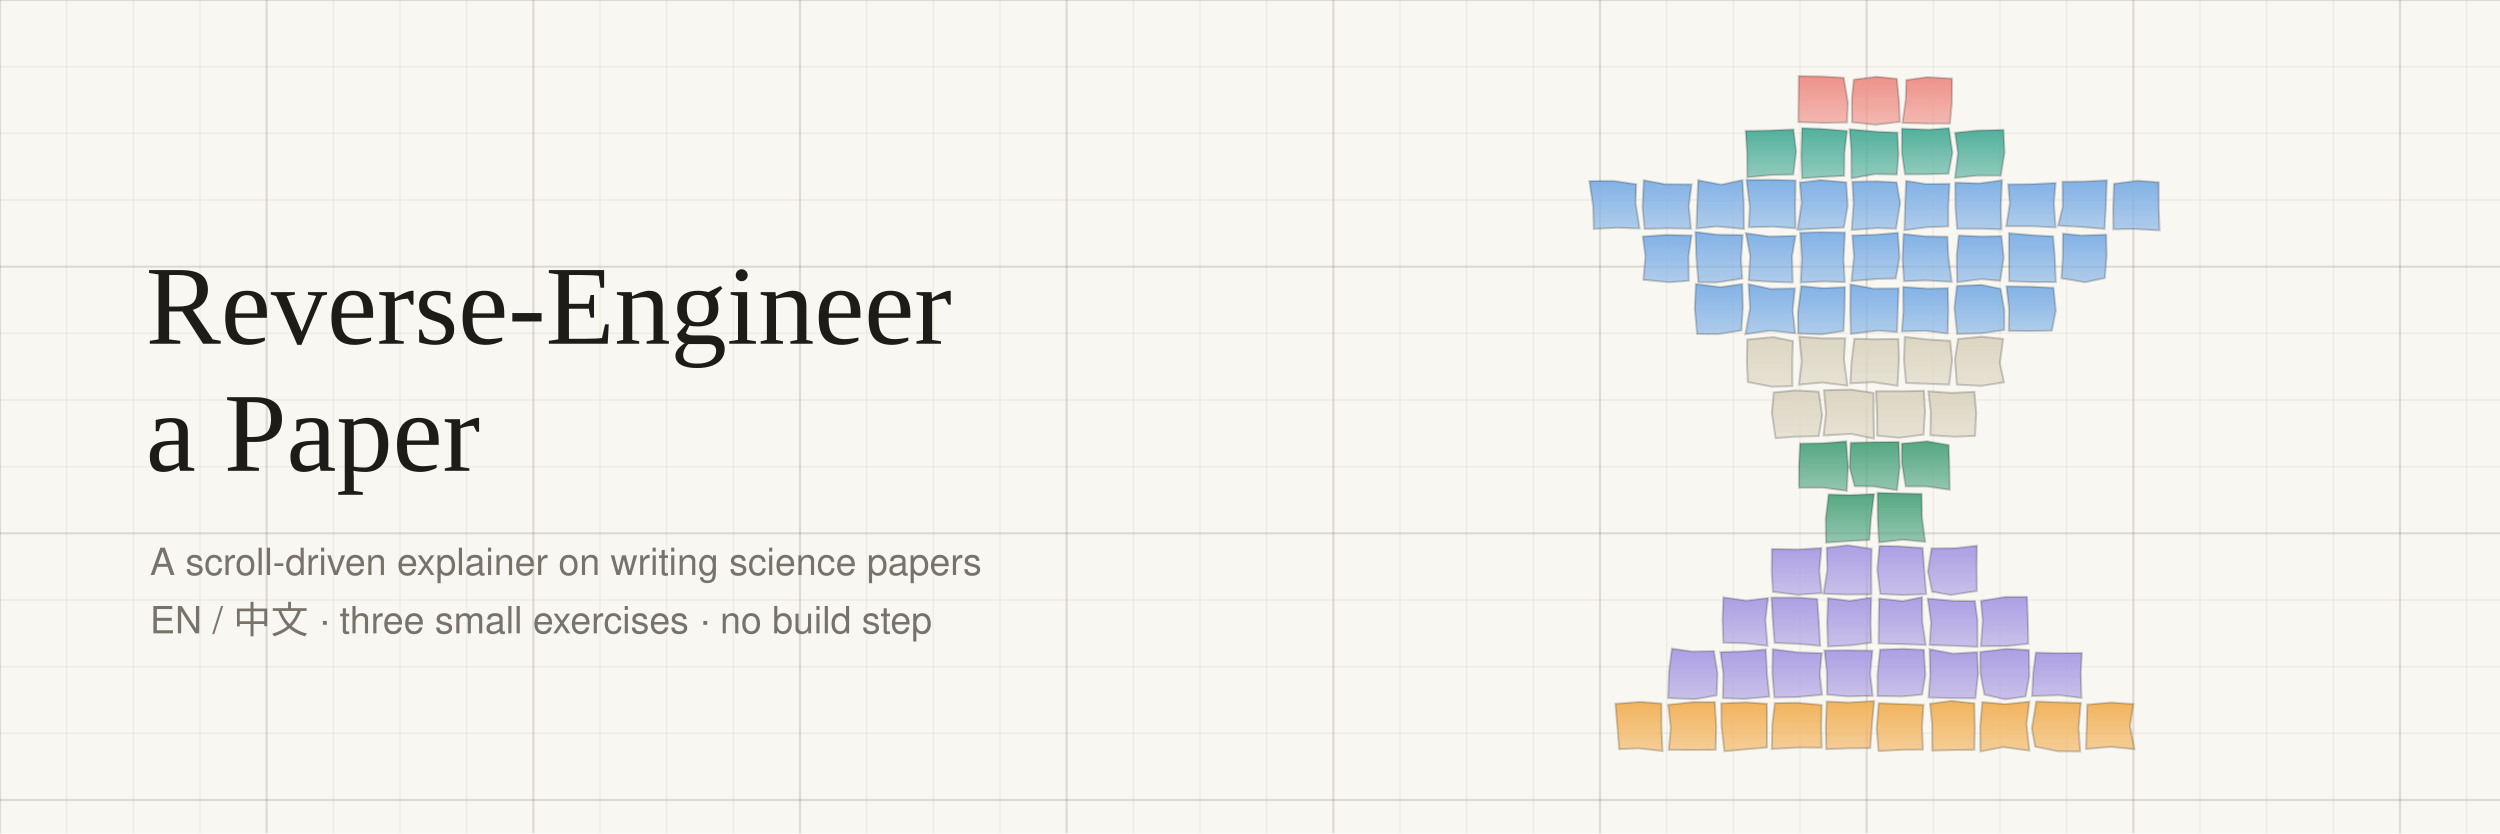
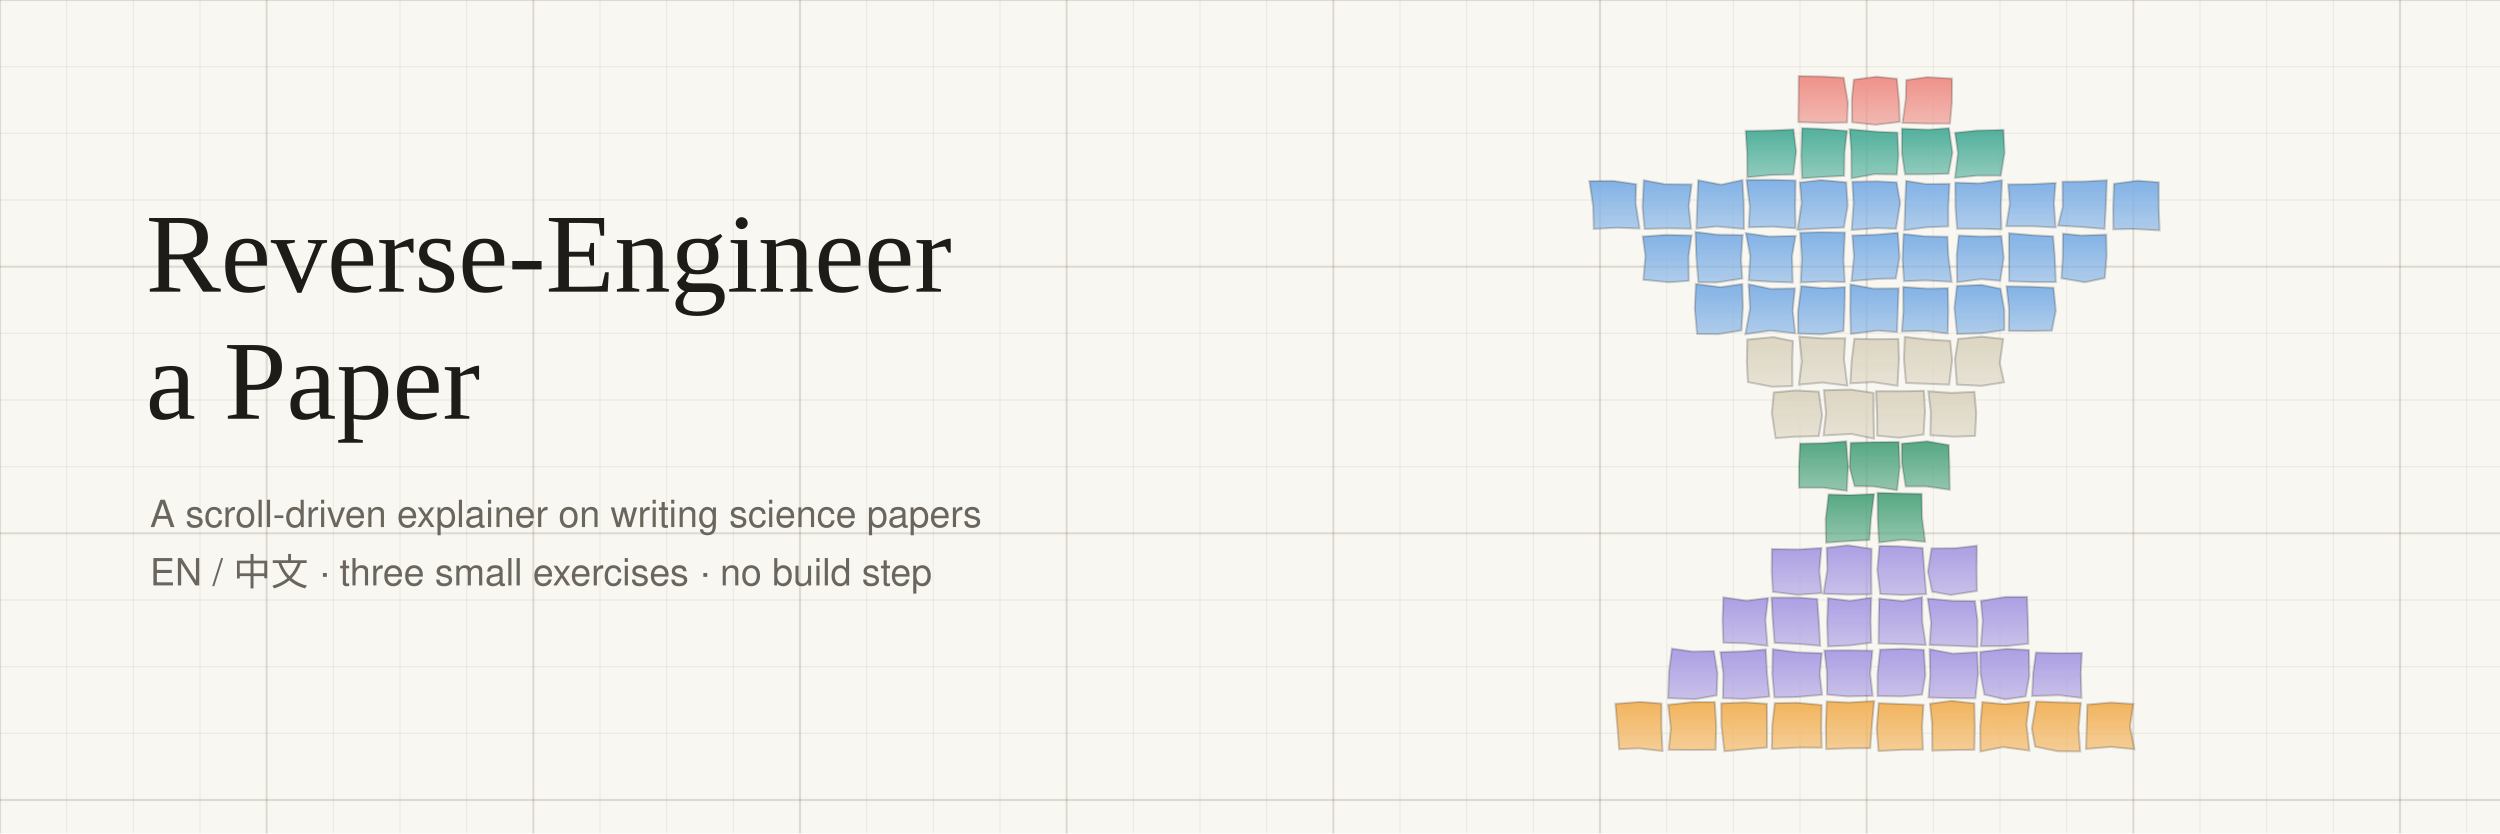
<svg xmlns="http://www.w3.org/2000/svg" viewBox="0 0 1200 400" width="1200" height="400" role="img" aria-label="Reverse-Engineer a Paper">
  <defs>
    <linearGradient id="gsky" x1="0" y1="0" x2="0" y2="1">
      <stop offset="0" stop-color="#82b2e6" />
      <stop offset="1" stop-color="#82b2e6" stop-opacity=".62" />
    </linearGradient>
    <linearGradient id="gviolet" x1="0" y1="0" x2="0" y2="1">
      <stop offset="0" stop-color="#ac9fe4" />
      <stop offset="1" stop-color="#ac9fe4" stop-opacity=".62" />
    </linearGradient>
    <linearGradient id="gamber" x1="0" y1="0" x2="0" y2="1">
      <stop offset="0" stop-color="#f2b45e" />
      <stop offset="1" stop-color="#f2b45e" stop-opacity=".62" />
    </linearGradient>
    <linearGradient id="gcoral" x1="0" y1="0" x2="0" y2="1">
      <stop offset="0" stop-color="#ee928a" />
      <stop offset="1" stop-color="#ee928a" stop-opacity=".62" />
    </linearGradient>
    <linearGradient id="gteal" x1="0" y1="0" x2="0" y2="1">
      <stop offset="0" stop-color="#52b09c" />
      <stop offset="1" stop-color="#52b09c" stop-opacity=".62" />
    </linearGradient>
    <linearGradient id="goat" x1="0" y1="0" x2="0" y2="1">
      <stop offset="0" stop-color="#dcd5c2" />
      <stop offset="1" stop-color="#dcd5c2" stop-opacity=".62" />
    </linearGradient>
    <linearGradient id="ggreen" x1="0" y1="0" x2="0" y2="1">
      <stop offset="0" stop-color="#55a883" />
      <stop offset="1" stop-color="#55a883" stop-opacity=".62" />
    </linearGradient>
  </defs>
  <rect width="1200" height="400" fill="#f9f7f1" />
  <line x1="0" y1="0" x2="0" y2="400" stroke="#50422a" stroke-opacity="0.16" stroke-width="1" />
  <line x1="32" y1="0" x2="32" y2="400" stroke="#50422a" stroke-opacity="0.07" stroke-width="0.6" />
  <line x1="64" y1="0" x2="64" y2="400" stroke="#50422a" stroke-opacity="0.07" stroke-width="0.6" />
  <line x1="96" y1="0" x2="96" y2="400" stroke="#50422a" stroke-opacity="0.07" stroke-width="0.6" />
  <line x1="128" y1="0" x2="128" y2="400" stroke="#50422a" stroke-opacity="0.16" stroke-width="1" />
  <line x1="160" y1="0" x2="160" y2="400" stroke="#50422a" stroke-opacity="0.07" stroke-width="0.6" />
  <line x1="192" y1="0" x2="192" y2="400" stroke="#50422a" stroke-opacity="0.07" stroke-width="0.6" />
  <line x1="224" y1="0" x2="224" y2="400" stroke="#50422a" stroke-opacity="0.07" stroke-width="0.6" />
  <line x1="256" y1="0" x2="256" y2="400" stroke="#50422a" stroke-opacity="0.16" stroke-width="1" />
  <line x1="288" y1="0" x2="288" y2="400" stroke="#50422a" stroke-opacity="0.07" stroke-width="0.6" />
  <line x1="320" y1="0" x2="320" y2="400" stroke="#50422a" stroke-opacity="0.07" stroke-width="0.6" />
  <line x1="352" y1="0" x2="352" y2="400" stroke="#50422a" stroke-opacity="0.07" stroke-width="0.6" />
  <line x1="384" y1="0" x2="384" y2="400" stroke="#50422a" stroke-opacity="0.16" stroke-width="1" />
  <line x1="416" y1="0" x2="416" y2="400" stroke="#50422a" stroke-opacity="0.07" stroke-width="0.6" />
  <line x1="448" y1="0" x2="448" y2="400" stroke="#50422a" stroke-opacity="0.07" stroke-width="0.6" />
  <line x1="480" y1="0" x2="480" y2="400" stroke="#50422a" stroke-opacity="0.07" stroke-width="0.6" />
  <line x1="512" y1="0" x2="512" y2="400" stroke="#50422a" stroke-opacity="0.16" stroke-width="1" />
  <line x1="544" y1="0" x2="544" y2="400" stroke="#50422a" stroke-opacity="0.07" stroke-width="0.6" />
  <line x1="576" y1="0" x2="576" y2="400" stroke="#50422a" stroke-opacity="0.07" stroke-width="0.6" />
  <line x1="608" y1="0" x2="608" y2="400" stroke="#50422a" stroke-opacity="0.07" stroke-width="0.6" />
  <line x1="640" y1="0" x2="640" y2="400" stroke="#50422a" stroke-opacity="0.16" stroke-width="1" />
  <line x1="672" y1="0" x2="672" y2="400" stroke="#50422a" stroke-opacity="0.07" stroke-width="0.6" />
  <line x1="704" y1="0" x2="704" y2="400" stroke="#50422a" stroke-opacity="0.07" stroke-width="0.6" />
  <line x1="736" y1="0" x2="736" y2="400" stroke="#50422a" stroke-opacity="0.07" stroke-width="0.6" />
  <line x1="768" y1="0" x2="768" y2="400" stroke="#50422a" stroke-opacity="0.16" stroke-width="1" />
  <line x1="800" y1="0" x2="800" y2="400" stroke="#50422a" stroke-opacity="0.07" stroke-width="0.6" />
  <line x1="832" y1="0" x2="832" y2="400" stroke="#50422a" stroke-opacity="0.07" stroke-width="0.6" />
  <line x1="864" y1="0" x2="864" y2="400" stroke="#50422a" stroke-opacity="0.07" stroke-width="0.6" />
  <line x1="896" y1="0" x2="896" y2="400" stroke="#50422a" stroke-opacity="0.16" stroke-width="1" />
  <line x1="928" y1="0" x2="928" y2="400" stroke="#50422a" stroke-opacity="0.07" stroke-width="0.6" />
  <line x1="960" y1="0" x2="960" y2="400" stroke="#50422a" stroke-opacity="0.07" stroke-width="0.6" />
  <line x1="992" y1="0" x2="992" y2="400" stroke="#50422a" stroke-opacity="0.07" stroke-width="0.6" />
  <line x1="1024" y1="0" x2="1024" y2="400" stroke="#50422a" stroke-opacity="0.16" stroke-width="1" />
  <line x1="1056" y1="0" x2="1056" y2="400" stroke="#50422a" stroke-opacity="0.07" stroke-width="0.6" />
  <line x1="1088" y1="0" x2="1088" y2="400" stroke="#50422a" stroke-opacity="0.07" stroke-width="0.6" />
  <line x1="1120" y1="0" x2="1120" y2="400" stroke="#50422a" stroke-opacity="0.07" stroke-width="0.6" />
  <line x1="1152" y1="0" x2="1152" y2="400" stroke="#50422a" stroke-opacity="0.16" stroke-width="1" />
  <line x1="1184" y1="0" x2="1184" y2="400" stroke="#50422a" stroke-opacity="0.07" stroke-width="0.6" />
  <line x1="0" y1="0" x2="1200" y2="0" stroke="#50422a" stroke-opacity="0.16" stroke-width="1" />
  <line x1="0" y1="32" x2="1200" y2="32" stroke="#50422a" stroke-opacity="0.07" stroke-width="0.6" />
  <line x1="0" y1="64" x2="1200" y2="64" stroke="#50422a" stroke-opacity="0.07" stroke-width="0.6" />
  <line x1="0" y1="96" x2="1200" y2="96" stroke="#50422a" stroke-opacity="0.07" stroke-width="0.6" />
  <line x1="0" y1="128" x2="1200" y2="128" stroke="#50422a" stroke-opacity="0.16" stroke-width="1" />
  <line x1="0" y1="160" x2="1200" y2="160" stroke="#50422a" stroke-opacity="0.07" stroke-width="0.6" />
  <line x1="0" y1="192" x2="1200" y2="192" stroke="#50422a" stroke-opacity="0.07" stroke-width="0.6" />
  <line x1="0" y1="224" x2="1200" y2="224" stroke="#50422a" stroke-opacity="0.07" stroke-width="0.6" />
  <line x1="0" y1="256" x2="1200" y2="256" stroke="#50422a" stroke-opacity="0.16" stroke-width="1" />
  <line x1="0" y1="288" x2="1200" y2="288" stroke="#50422a" stroke-opacity="0.07" stroke-width="0.6" />
  <line x1="0" y1="320" x2="1200" y2="320" stroke="#50422a" stroke-opacity="0.07" stroke-width="0.6" />
  <line x1="0" y1="352" x2="1200" y2="352" stroke="#50422a" stroke-opacity="0.07" stroke-width="0.6" />
  <line x1="0" y1="384" x2="1200" y2="384" stroke="#50422a" stroke-opacity="0.16" stroke-width="1" />
  <polygon points="863.4,36.5 874.8,36.7 885.0,37.3 887.0,49.2 886.6,58.8 875.1,59.0 863.2,58.6 863.3,49.5" fill="url(#gcoral)" stroke="#000" stroke-opacity=".18" stroke-width="1" />
  <polygon points="889.8,38.2 900.7,36.8 910.5,37.8 911.6,49.4 911.9,58.5 900.3,59.9 889.0,58.7 888.9,47.5" fill="url(#gcoral)" stroke="#000" stroke-opacity=".18" stroke-width="1" />
  <polygon points="915.0,38.4 925.1,37.0 937.0,37.7 936.9,49.3 936.0,59.3 925.2,59.3 913.2,59.0 914.8,47.4" fill="url(#gcoral)" stroke="#000" stroke-opacity=".18" stroke-width="1" />
  <polygon points="837.9,62.8 849.5,62.6 860.9,62.1 862.2,72.8 860.8,83.8 850.3,84.0 838.7,85.1 838.6,73.6" fill="url(#gteal)" stroke="#000" stroke-opacity=".18" stroke-width="1" />
  <polygon points="865.0,61.5 873.9,61.8 886.6,62.8 885.4,73.1 885.2,84.4 873.9,85.0 865.0,85.6 864.6,74.6" fill="url(#gteal)" stroke="#000" stroke-opacity=".18" stroke-width="1" />
  <polygon points="887.8,62.0 901.1,63.2 910.8,63.6 911.3,74.3 910.5,83.8 899.9,83.6 888.7,85.6 888.6,72.3" fill="url(#gteal)" stroke="#000" stroke-opacity=".18" stroke-width="1" />
  <polygon points="912.9,61.7 925.7,62.2 935.5,61.5 937.2,73.3 935.3,83.4 923.9,83.7 914.4,83.7 912.9,73.5" fill="url(#gteal)" stroke="#000" stroke-opacity=".18" stroke-width="1" />
  <polygon points="938.4,63.7 949.1,62.6 961.7,62.3 962.2,73.4 960.4,84.3 948.9,84.3 938.4,85.4 939.8,73.5" fill="url(#gteal)" stroke="#000" stroke-opacity=".18" stroke-width="1" />
  <polygon points="762.9,86.9 774.4,86.8 785.4,88.4 785.1,97.4 787.0,109.7 776.2,109.3 765.0,109.9 764.7,99.1" fill="url(#gsky)" stroke="#000" stroke-opacity=".18" stroke-width="1" />
  <polygon points="789.0,86.5 799.3,88.4 812.0,88.5 810.6,98.9 811.7,109.8 800.8,109.6 789.4,109.9 788.4,99.5" fill="url(#gsky)" stroke="#000" stroke-opacity=".18" stroke-width="1" />
  <polygon points="815.1,86.5 826.1,88.6 836.4,86.4 837.0,97.6 837.1,109.9 823.9,108.7 814.3,109.7 814.6,99.5" fill="url(#gsky)" stroke="#000" stroke-opacity=".18" stroke-width="1" />
  <polygon points="838.3,86.3 851.0,86.3 861.9,86.6 861.7,99.2 861.9,109.6 850.9,108.8 839.4,109.1 839.9,99.2" fill="url(#gsky)" stroke="#000" stroke-opacity=".18" stroke-width="1" />
  <polygon points="863.9,87.6 873.9,86.4 886.2,87.5 886.9,98.8 885.1,109.2 875.6,109.6 862.8,110.3 864.8,97.5" fill="url(#gsky)" stroke="#000" stroke-opacity=".18" stroke-width="1" />
  <polygon points="889.1,87.2 900.7,87.0 910.4,87.5 912.1,97.5 910.1,109.8 900.9,109.5 888.8,110.4 889.7,97.5" fill="url(#gsky)" stroke="#000" stroke-opacity=".18" stroke-width="1" />
  <polygon points="914.9,86.8 924.5,88.3 935.8,88.2 935.2,99.4 935.2,108.7 925.0,109.1 914.1,110.5 914.5,97.3" fill="url(#gsky)" stroke="#000" stroke-opacity=".18" stroke-width="1" />
  <polygon points="938.5,87.6 950.0,88.0 961.0,86.5 960.4,99.3 960.7,110.1 951.2,109.8 939.4,109.8 938.6,99.5" fill="url(#gsky)" stroke="#000" stroke-opacity=".18" stroke-width="1" />
  <polygon points="963.9,88.5 974.5,88.4 986.7,87.8 985.9,97.6 986.7,109.2 975.4,108.6 963.0,108.6 964.7,97.7" fill="url(#gsky)" stroke="#000" stroke-opacity=".18" stroke-width="1" />
  <polygon points="990.0,87.2 1000.2,87.1 1011.3,86.5 1010.8,99.5 1010.2,109.9 999.6,109.0 987.9,108.3 990.1,99.3" fill="url(#gsky)" stroke="#000" stroke-opacity=".18" stroke-width="1" />
  <polygon points="1014.7,88.2 1026.1,86.7 1036.2,87.5 1036.2,99.6 1036.6,110.6 1024.1,109.9 1014.4,110.1 1014.3,99.3" fill="url(#gsky)" stroke="#000" stroke-opacity=".18" stroke-width="1" />
  <polygon points="788.5,113.5 799.8,112.7 812.0,113.0 810.5,122.9 810.6,134.8 801.2,135.5 788.8,134.3 789.8,123.0" fill="url(#gsky)" stroke="#000" stroke-opacity=".18" stroke-width="1" />
  <polygon points="813.8,111.3 824.2,112.6 836.5,112.8 835.7,124.6 836.3,133.7 824.0,135.6 815.2,135.5 814.2,123.0" fill="url(#gsky)" stroke="#000" stroke-opacity=".18" stroke-width="1" />
  <polygon points="838.0,111.9 849.3,113.5 861.9,113.2 860.2,122.9 860.5,135.6 849.2,135.2 839.4,134.6 840.1,122.9" fill="url(#gsky)" stroke="#000" stroke-opacity=".18" stroke-width="1" />
  <polygon points="864.1,111.7 874.0,111.4 885.6,111.6 884.9,124.7 885.5,135.4 875.5,135.1 864.4,135.6 864.9,124.0" fill="url(#gsky)" stroke="#000" stroke-opacity=".18" stroke-width="1" />
  <polygon points="889.1,113.0 900.5,112.6 911.0,111.7 911.8,123.5 910.0,133.7 900.9,133.9 888.7,134.9 889.9,123.1" fill="url(#gsky)" stroke="#000" stroke-opacity=".18" stroke-width="1" />
  <polygon points="913.7,112.3 923.9,113.4 934.8,113.6 935.2,122.7 936.8,135.3 924.4,134.6 913.9,135.0 913.2,124.3" fill="url(#gsky)" stroke="#000" stroke-opacity=".18" stroke-width="1" />
  <polygon points="940.2,113.0 951.0,113.5 960.7,113.3 961.8,123.7 960.1,134.8 951.0,134.0 939.4,135.5 939.2,122.4" fill="url(#gsky)" stroke="#000" stroke-opacity=".18" stroke-width="1" />
  <polygon points="964.3,111.9 975.9,112.9 985.5,113.4 986.3,123.1 986.8,135.4 975.9,135.4 964.4,135.0 964.3,123.6" fill="url(#gsky)" stroke="#000" stroke-opacity=".18" stroke-width="1" />
  <polygon points="990.2,112.1 999.0,113.0 1011.0,112.6 1011.2,122.9 1010.3,133.5 1000.7,135.5 989.5,133.6 990.1,124.3" fill="url(#gsky)" stroke="#000" stroke-opacity=".18" stroke-width="1" />
  <polygon points="814.0,136.3 825.8,137.8 836.3,136.3 836.6,147.4 835.9,158.6 824.7,160.4 814.6,160.3 813.5,148.2" fill="url(#gsky)" stroke="#000" stroke-opacity=".18" stroke-width="1" />
  <polygon points="839.3,136.4 849.8,138.6 861.6,138.4 860.5,149.0 861.7,160.0 849.8,158.7 837.8,160.4 840.0,148.0" fill="url(#gsky)" stroke="#000" stroke-opacity=".18" stroke-width="1" />
  <polygon points="864.6,137.3 875.3,138.3 885.6,137.8 885.4,148.5 884.9,158.9 874.5,160.5 863.1,160.1 863.0,149.7" fill="url(#gsky)" stroke="#000" stroke-opacity=".18" stroke-width="1" />
  <polygon points="888.2,136.5 899.3,138.5 911.4,138.4 911.0,147.6 910.6,159.4 901.2,158.7 888.4,160.3 888.1,149.6" fill="url(#gsky)" stroke="#000" stroke-opacity=".18" stroke-width="1" />
  <polygon points="913.5,137.7 925.4,138.5 935.0,138.3 935.2,149.0 934.9,160.1 924.2,158.8 912.9,159.1 913.6,149.7" fill="url(#gsky)" stroke="#000" stroke-opacity=".18" stroke-width="1" />
  <polygon points="939.3,137.2 951.2,136.7 960.3,138.6 962.1,148.9 962.1,158.4 951.0,160.0 939.4,160.3 938.1,147.8" fill="url(#gsky)" stroke="#000" stroke-opacity=".18" stroke-width="1" />
  <polygon points="963.1,137.4 975.1,137.6 985.7,138.1 986.8,149.1 984.9,158.7 974.3,158.9 964.2,158.8 964.3,148.1" fill="url(#gsky)" stroke="#000" stroke-opacity=".18" stroke-width="1" />
  <polygon points="838.7,163.0 851.1,161.8 860.6,163.7 860.3,172.4 860.3,185.3 850.6,185.6 839.0,183.4 838.5,174.0" fill="url(#goat)" stroke="#000" stroke-opacity=".18" stroke-width="1" />
  <polygon points="863.7,161.6 874.7,162.4 885.7,162.4 885.1,172.4 886.7,185.1 874.8,183.6 863.5,184.6 864.9,173.5" fill="url(#goat)" stroke="#000" stroke-opacity=".18" stroke-width="1" />
  <polygon points="890.1,162.6 899.2,162.8 911.2,162.7 911.5,172.4 910.8,185.2 899.1,183.4 888.2,184.0 888.8,173.1" fill="url(#goat)" stroke="#000" stroke-opacity=".18" stroke-width="1" />
  <polygon points="914.3,161.7 924.6,162.9 936.1,163.6 937.0,172.9 935.6,184.6 925.1,184.2 914.9,183.8 913.9,172.6" fill="url(#goat)" stroke="#000" stroke-opacity=".18" stroke-width="1" />
  <polygon points="939.9,162.7 951.2,161.6 961.5,162.7 959.9,174.3 961.9,183.5 951.1,185.2 939.3,184.6 938.4,172.4" fill="url(#goat)" stroke="#000" stroke-opacity=".18" stroke-width="1" />
  <polygon points="851.4,188.4 861.8,187.4 873.0,188.0 874.6,199.4 873.0,209.3 861.3,209.6 852.3,210.3 850.5,198.3" fill="url(#goat)" stroke="#000" stroke-opacity=".18" stroke-width="1" />
  <polygon points="875.5,187.3 888.5,187.0 899.3,188.6 899.3,197.8 899.5,210.5 888.7,208.3 875.3,209.0 876.5,198.3" fill="url(#goat)" stroke="#000" stroke-opacity=".18" stroke-width="1" />
  <polygon points="900.5,187.8 912.9,187.8 923.5,187.6 924.0,197.5 923.3,208.6 911.5,210.1 901.1,209.1 901.0,198.7" fill="url(#goat)" stroke="#000" stroke-opacity=".18" stroke-width="1" />
  <polygon points="925.6,187.8 936.5,188.6 947.7,188.1 948.6,198.3 948.0,209.2 938.1,209.6 926.6,208.9 926.8,197.7" fill="url(#goat)" stroke="#000" stroke-opacity=".18" stroke-width="1" />
  <polygon points="864.0,212.9 875.1,212.7 886.2,211.8 887.1,223.9 886.5,235.6 874.9,234.1 863.5,234.1 863.5,223.1" fill="url(#ggreen)" stroke="#000" stroke-opacity=".18" stroke-width="1" />
  <polygon points="888.3,212.5 899.5,212.2 911.4,212.1 911.9,224.2 910.6,235.3 899.2,233.5 890.2,233.4 887.8,224.4" fill="url(#ggreen)" stroke="#000" stroke-opacity=".18" stroke-width="1" />
  <polygon points="912.8,212.9 925.1,211.8 935.4,213.6 935.7,222.9 935.9,235.1 924.5,233.5 914.7,233.5 912.9,222.3" fill="url(#ggreen)" stroke="#000" stroke-opacity=".18" stroke-width="1" />
  <polygon points="877.7,237.3 888.1,237.6 899.6,237.1 898.1,248.9 897.3,259.2 888.1,259.7 876.5,260.5 876.3,249.1" fill="url(#ggreen)" stroke="#000" stroke-opacity=".18" stroke-width="1" />
  <polygon points="901.2,236.5 912.2,236.8 922.4,237.0 922.6,248.4 924.1,260.1 913.4,259.1 901.9,260.4 901.3,249.5" fill="url(#ggreen)" stroke="#000" stroke-opacity=".18" stroke-width="1" />
  <polygon points="850.5,263.5 863.4,263.7 874.3,263.0 873.3,274.0 874.4,284.7 862.8,285.5 851.0,284.1 850.4,274.4" fill="url(#gviolet)" stroke="#000" stroke-opacity=".18" stroke-width="1" />
  <polygon points="876.8,262.9 886.9,261.7 898.4,263.4 898.2,273.3 898.3,285.3 886.6,285.4 875.3,285.0 877.1,273.4" fill="url(#gviolet)" stroke="#000" stroke-opacity=".18" stroke-width="1" />
  <polygon points="902.1,262.0 911.6,262.2 922.9,263.0 923.7,273.9 924.6,285.2 913.2,285.6 902.5,285.1 901.1,273.5" fill="url(#gviolet)" stroke="#000" stroke-opacity=".18" stroke-width="1" />
  <polygon points="927.1,263.2 938.5,263.1 948.9,261.9 948.8,272.7 948.9,283.7 936.3,285.6 927.4,284.0 925.4,274.3" fill="url(#gviolet)" stroke="#000" stroke-opacity=".18" stroke-width="1" />
  <polygon points="827.2,286.7 838.3,288.3 848.7,287.0 847.4,297.5 848.4,310.0 837.8,308.8 827.2,308.5 826.8,297.7" fill="url(#gviolet)" stroke="#000" stroke-opacity=".18" stroke-width="1" />
  <polygon points="850.3,286.8 863.2,286.8 872.3,287.5 873.1,298.7 873.7,310.0 863.5,309.1 851.8,308.6 850.9,297.5" fill="url(#gviolet)" stroke="#000" stroke-opacity=".18" stroke-width="1" />
  <polygon points="877.4,287.1 888.0,288.4 898.2,286.8 897.9,298.5 898.2,308.5 888.3,309.8 877.4,310.3 877.0,299.3" fill="url(#gviolet)" stroke="#000" stroke-opacity=".18" stroke-width="1" />
  <polygon points="902.0,287.3 913.3,288.5 922.6,286.6 922.7,298.4 924.4,309.6 913.4,309.2 901.7,308.9 901.8,297.9" fill="url(#gviolet)" stroke="#000" stroke-opacity=".18" stroke-width="1" />
  <polygon points="925.3,287.3 937.7,288.4 948.0,288.5 949.2,297.7 949.2,310.5 938.6,310.0 926.2,309.6 926.9,298.8" fill="url(#gviolet)" stroke="#000" stroke-opacity=".18" stroke-width="1" />
  <polygon points="950.8,288.4 962.6,286.5 973.0,286.5 973.4,297.5 973.6,309.0 963.3,310.1 950.8,310.2 951.7,297.9" fill="url(#gviolet)" stroke="#000" stroke-opacity=".18" stroke-width="1" />
  <polygon points="802.5,311.3 812.3,312.7 822.7,312.5 824.4,323.1 824.0,333.8 813.6,335.6 800.7,335.1 801.1,322.4" fill="url(#gviolet)" stroke="#000" stroke-opacity=".18" stroke-width="1" />
  <polygon points="825.8,313.0 837.4,312.6 847.6,311.7 848.2,323.5 849.3,334.4 837.1,335.5 827.0,335.1 827.2,323.5" fill="url(#gviolet)" stroke="#000" stroke-opacity=".18" stroke-width="1" />
  <polygon points="850.9,311.6 862.9,313.1 874.5,313.5 873.5,323.5 874.6,333.5 862.2,334.6 851.7,334.8 850.7,323.5" fill="url(#gviolet)" stroke="#000" stroke-opacity=".18" stroke-width="1" />
  <polygon points="875.7,312.2 886.7,312.1 898.8,312.3 897.7,323.4 898.9,334.0 887.0,334.3 877.0,333.4 876.9,322.4" fill="url(#gviolet)" stroke="#000" stroke-opacity=".18" stroke-width="1" />
  <polygon points="902.4,311.8 913.3,311.4 923.5,311.9 924.2,324.2 922.6,333.4 913.1,334.3 901.2,334.1 901.2,323.7" fill="url(#gviolet)" stroke="#000" stroke-opacity=".18" stroke-width="1" />
  <polygon points="926.2,311.6 937.4,313.7 949.1,313.0 949.5,323.4 948.2,335.2 936.5,335.1 925.7,334.8 926.5,324.2" fill="url(#gviolet)" stroke="#000" stroke-opacity=".18" stroke-width="1" />
  <polygon points="950.5,312.9 963.3,311.4 973.9,312.0 974.1,324.6 972.3,334.3 962.5,335.7 952.5,333.4 950.6,323.3" fill="url(#gviolet)" stroke="#000" stroke-opacity=".18" stroke-width="1" />
  <polygon points="977.2,313.2 987.6,313.5 999.3,313.4 998.8,322.9 999.1,335.0 988.5,333.7 975.4,334.1 975.9,323.2" fill="url(#gviolet)" stroke="#000" stroke-opacity=".18" stroke-width="1" />
  <polygon points="775.4,337.8 787.3,336.9 797.5,337.7 797.5,349.4 798.0,360.5 786.6,359.2 777.2,359.6 776.4,349.4" fill="url(#gamber)" stroke="#000" stroke-opacity=".18" stroke-width="1" />
  <polygon points="800.7,338.3 812.5,337.0 823.1,337.0 823.8,348.4 823.5,359.9 813.4,360.0 801.0,359.9 802.0,349.5" fill="url(#gamber)" stroke="#000" stroke-opacity=".18" stroke-width="1" />
  <polygon points="826.2,337.6 838.1,337.1 848.1,337.8 848.2,349.3 848.1,358.8 837.8,359.7 827.7,360.6 826.3,348.4" fill="url(#gamber)" stroke="#000" stroke-opacity=".18" stroke-width="1" />
  <polygon points="851.9,337.5 862.7,337.3 874.4,338.4 874.2,349.1 874.4,358.9 863.6,358.8 850.5,359.5 850.7,347.9" fill="url(#gamber)" stroke="#000" stroke-opacity=".18" stroke-width="1" />
  <polygon points="876.8,336.7 887.3,337.2 899.6,336.5 898.5,348.4 897.7,359.1 887.2,359.2 876.6,359.6 876.4,348.4" fill="url(#gamber)" stroke="#000" stroke-opacity=".18" stroke-width="1" />
  <polygon points="901.8,337.5 911.6,337.9 923.3,338.3 922.6,348.6 923.0,359.8 913.3,359.9 901.7,360.5 900.8,349.7" fill="url(#gamber)" stroke="#000" stroke-opacity=".18" stroke-width="1" />
  <polygon points="926.4,337.8 936.6,336.4 947.7,337.6 947.9,349.2 947.7,359.9 938.5,360.0 927.5,360.3 927.4,347.4" fill="url(#gamber)" stroke="#000" stroke-opacity=".18" stroke-width="1" />
  <polygon points="951.5,337.0 962.4,338.0 974.1,336.8 972.7,347.5 974.1,360.3 961.5,358.6 950.6,360.7 950.5,348.7" fill="url(#gamber)" stroke="#000" stroke-opacity=".18" stroke-width="1" />
  <polygon points="977.4,336.7 987.9,337.1 998.8,337.4 997.7,349.5 998.5,360.7 987.7,360.6 976.9,358.4 975.3,349.7" fill="url(#gamber)" stroke="#000" stroke-opacity=".18" stroke-width="1" />
  <polygon points="1001.9,338.2 1013.3,337.2 1024.0,337.9 1022.4,348.6 1024.5,359.6 1013.2,358.5 1001.3,359.5 1001.6,349.3" fill="url(#gamber)" stroke="#000" stroke-opacity=".18" stroke-width="1" />
  <g font-family="Georgia, 'Times New Roman', serif" fill="#1d1c19">
-     <text x="70" y="165" font-size="54">Reverse-Engineer</text>
-     <text x="70" y="226" font-size="54">a Paper</text>
+     <text x="70" y="140" font-size="54">Reverse-Engineer</text>
+     <text x="70" y="201" font-size="54">a Paper</text>
  </g>
-   <g font-family="Helvetica, Arial, sans-serif" fill="#77736a" font-size="18">
-     <text x="72" y="276">A scroll-driven explainer on writing science papers</text>
-     <text x="72" y="304">EN / 中文 · three small exercises · no build step</text>
+   <g font-family="Helvetica, Arial, sans-serif" fill="#6a665d" font-size="18">
+     <text x="72" y="253">A scroll-driven explainer on writing science papers</text>
+     <text x="72" y="281">EN / 中文 · three small exercises · no build step</text>
  </g>
</svg>
